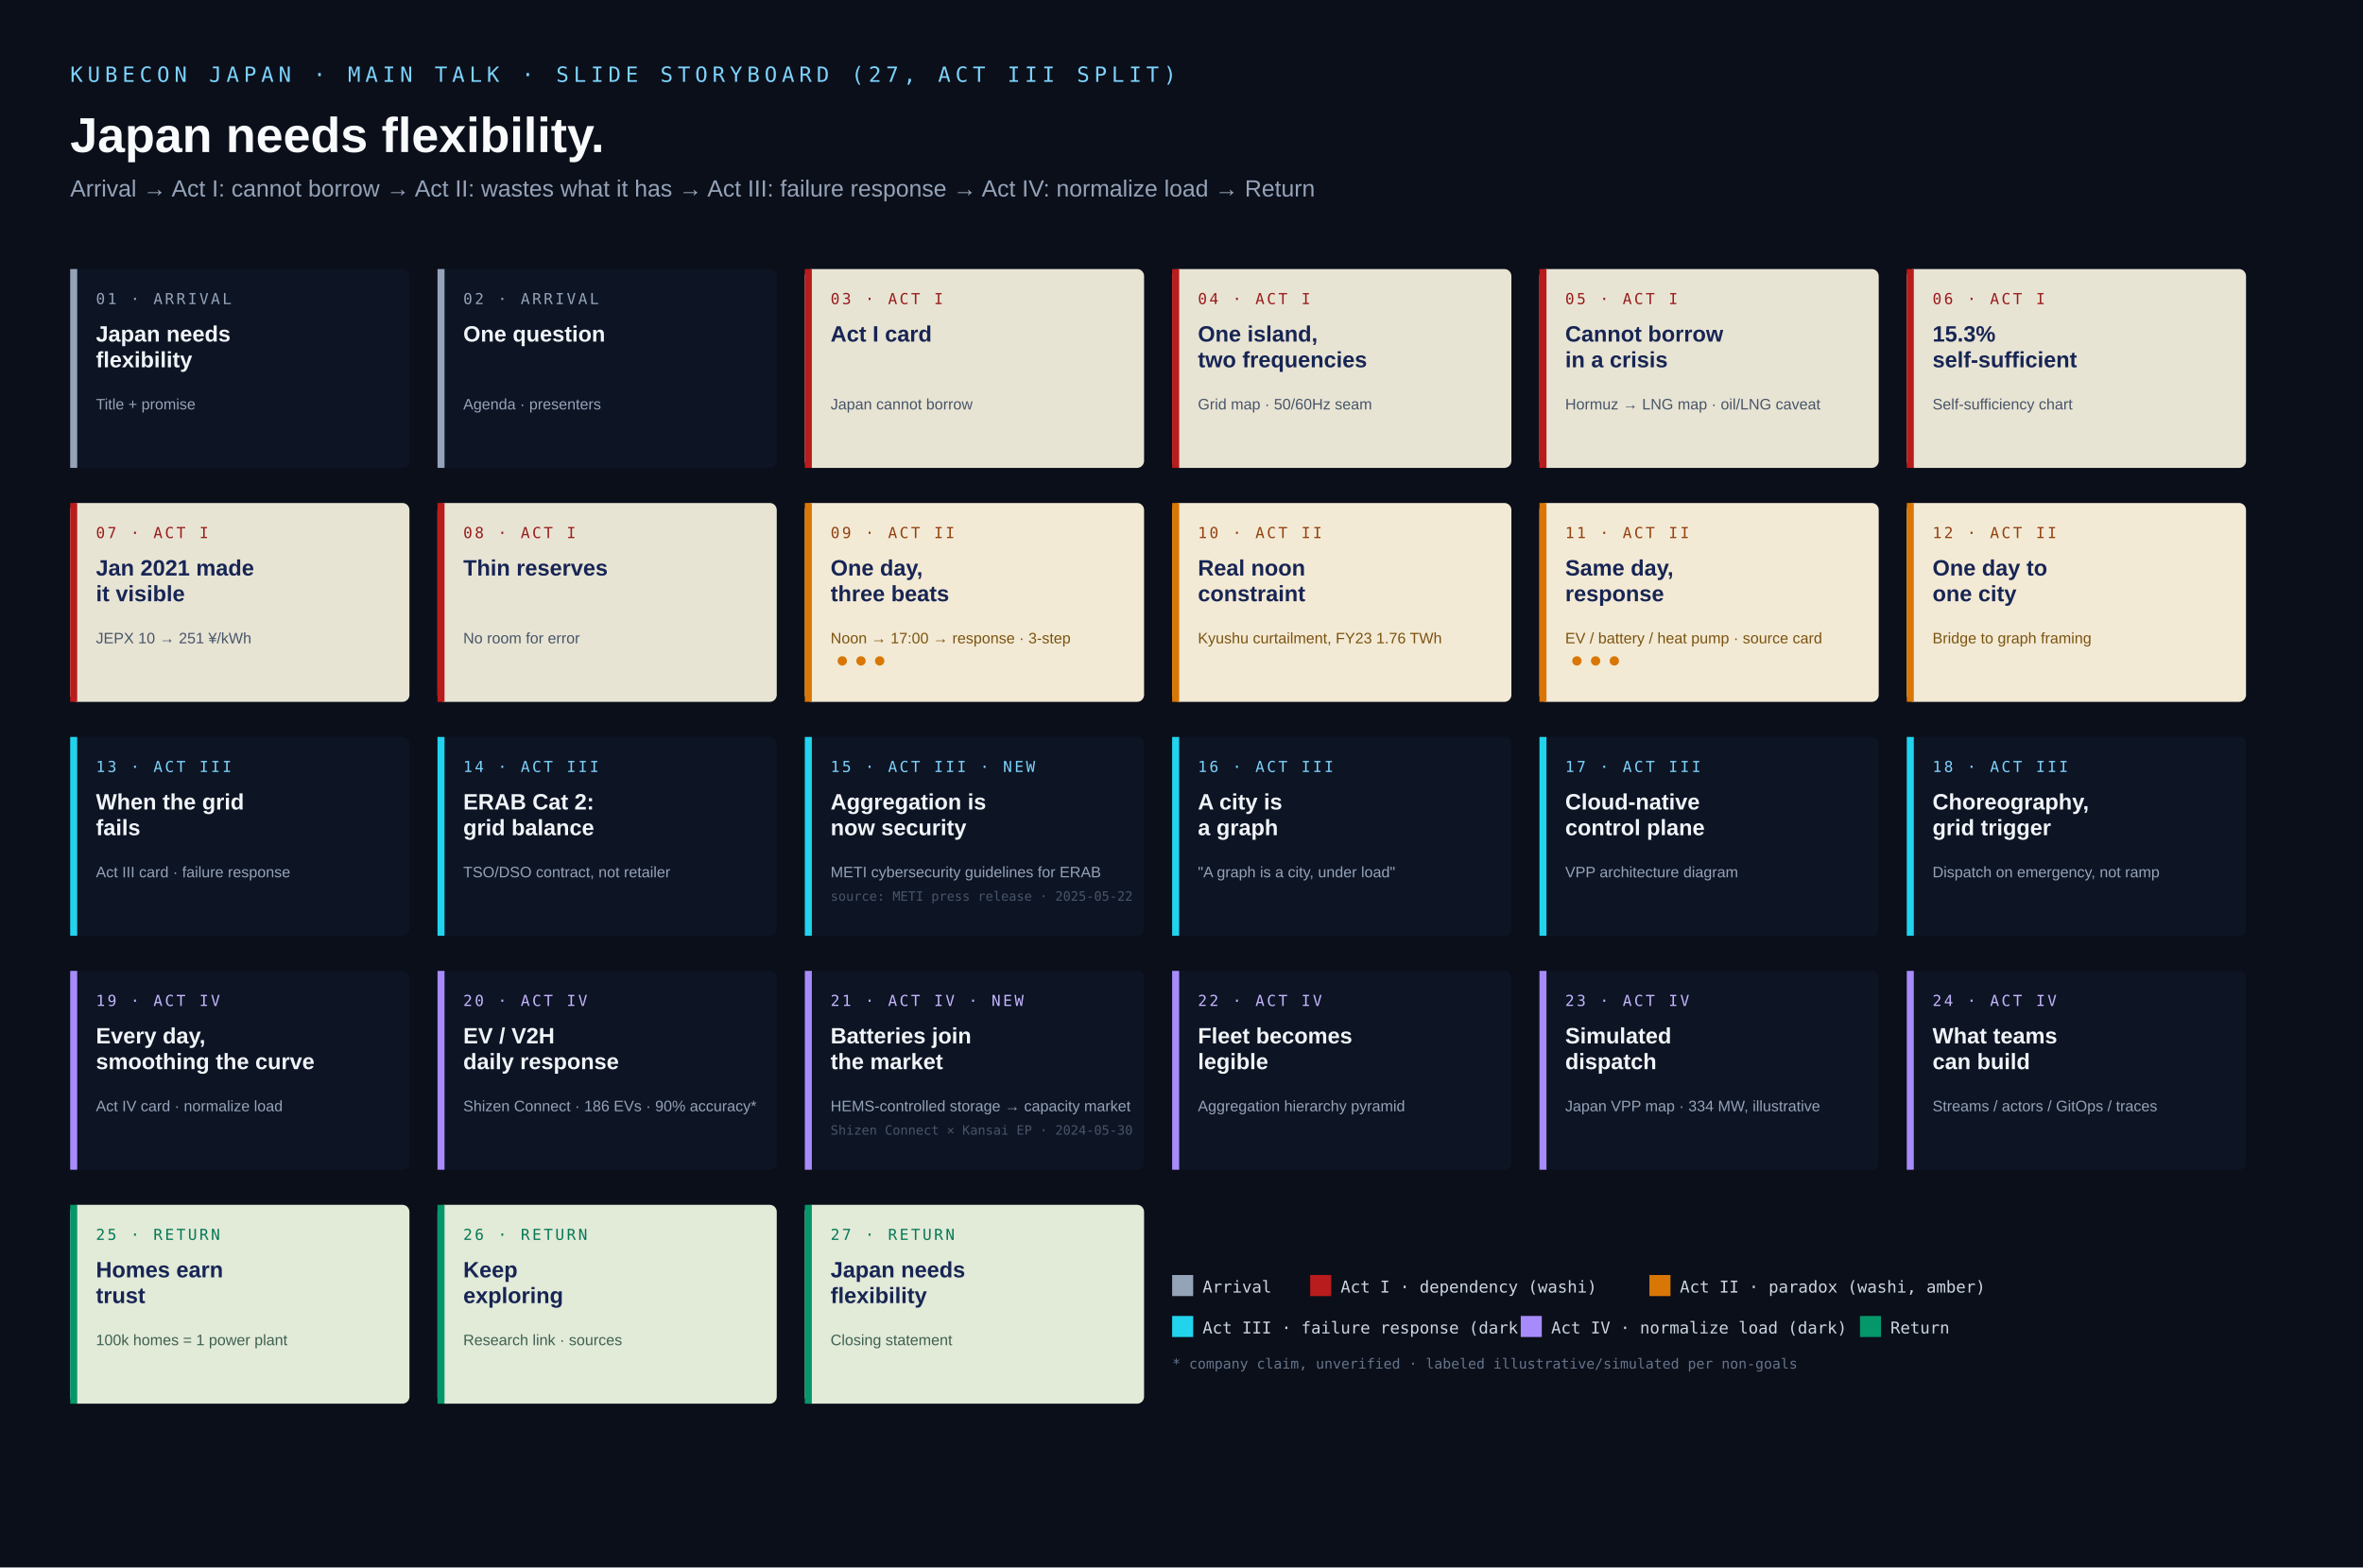
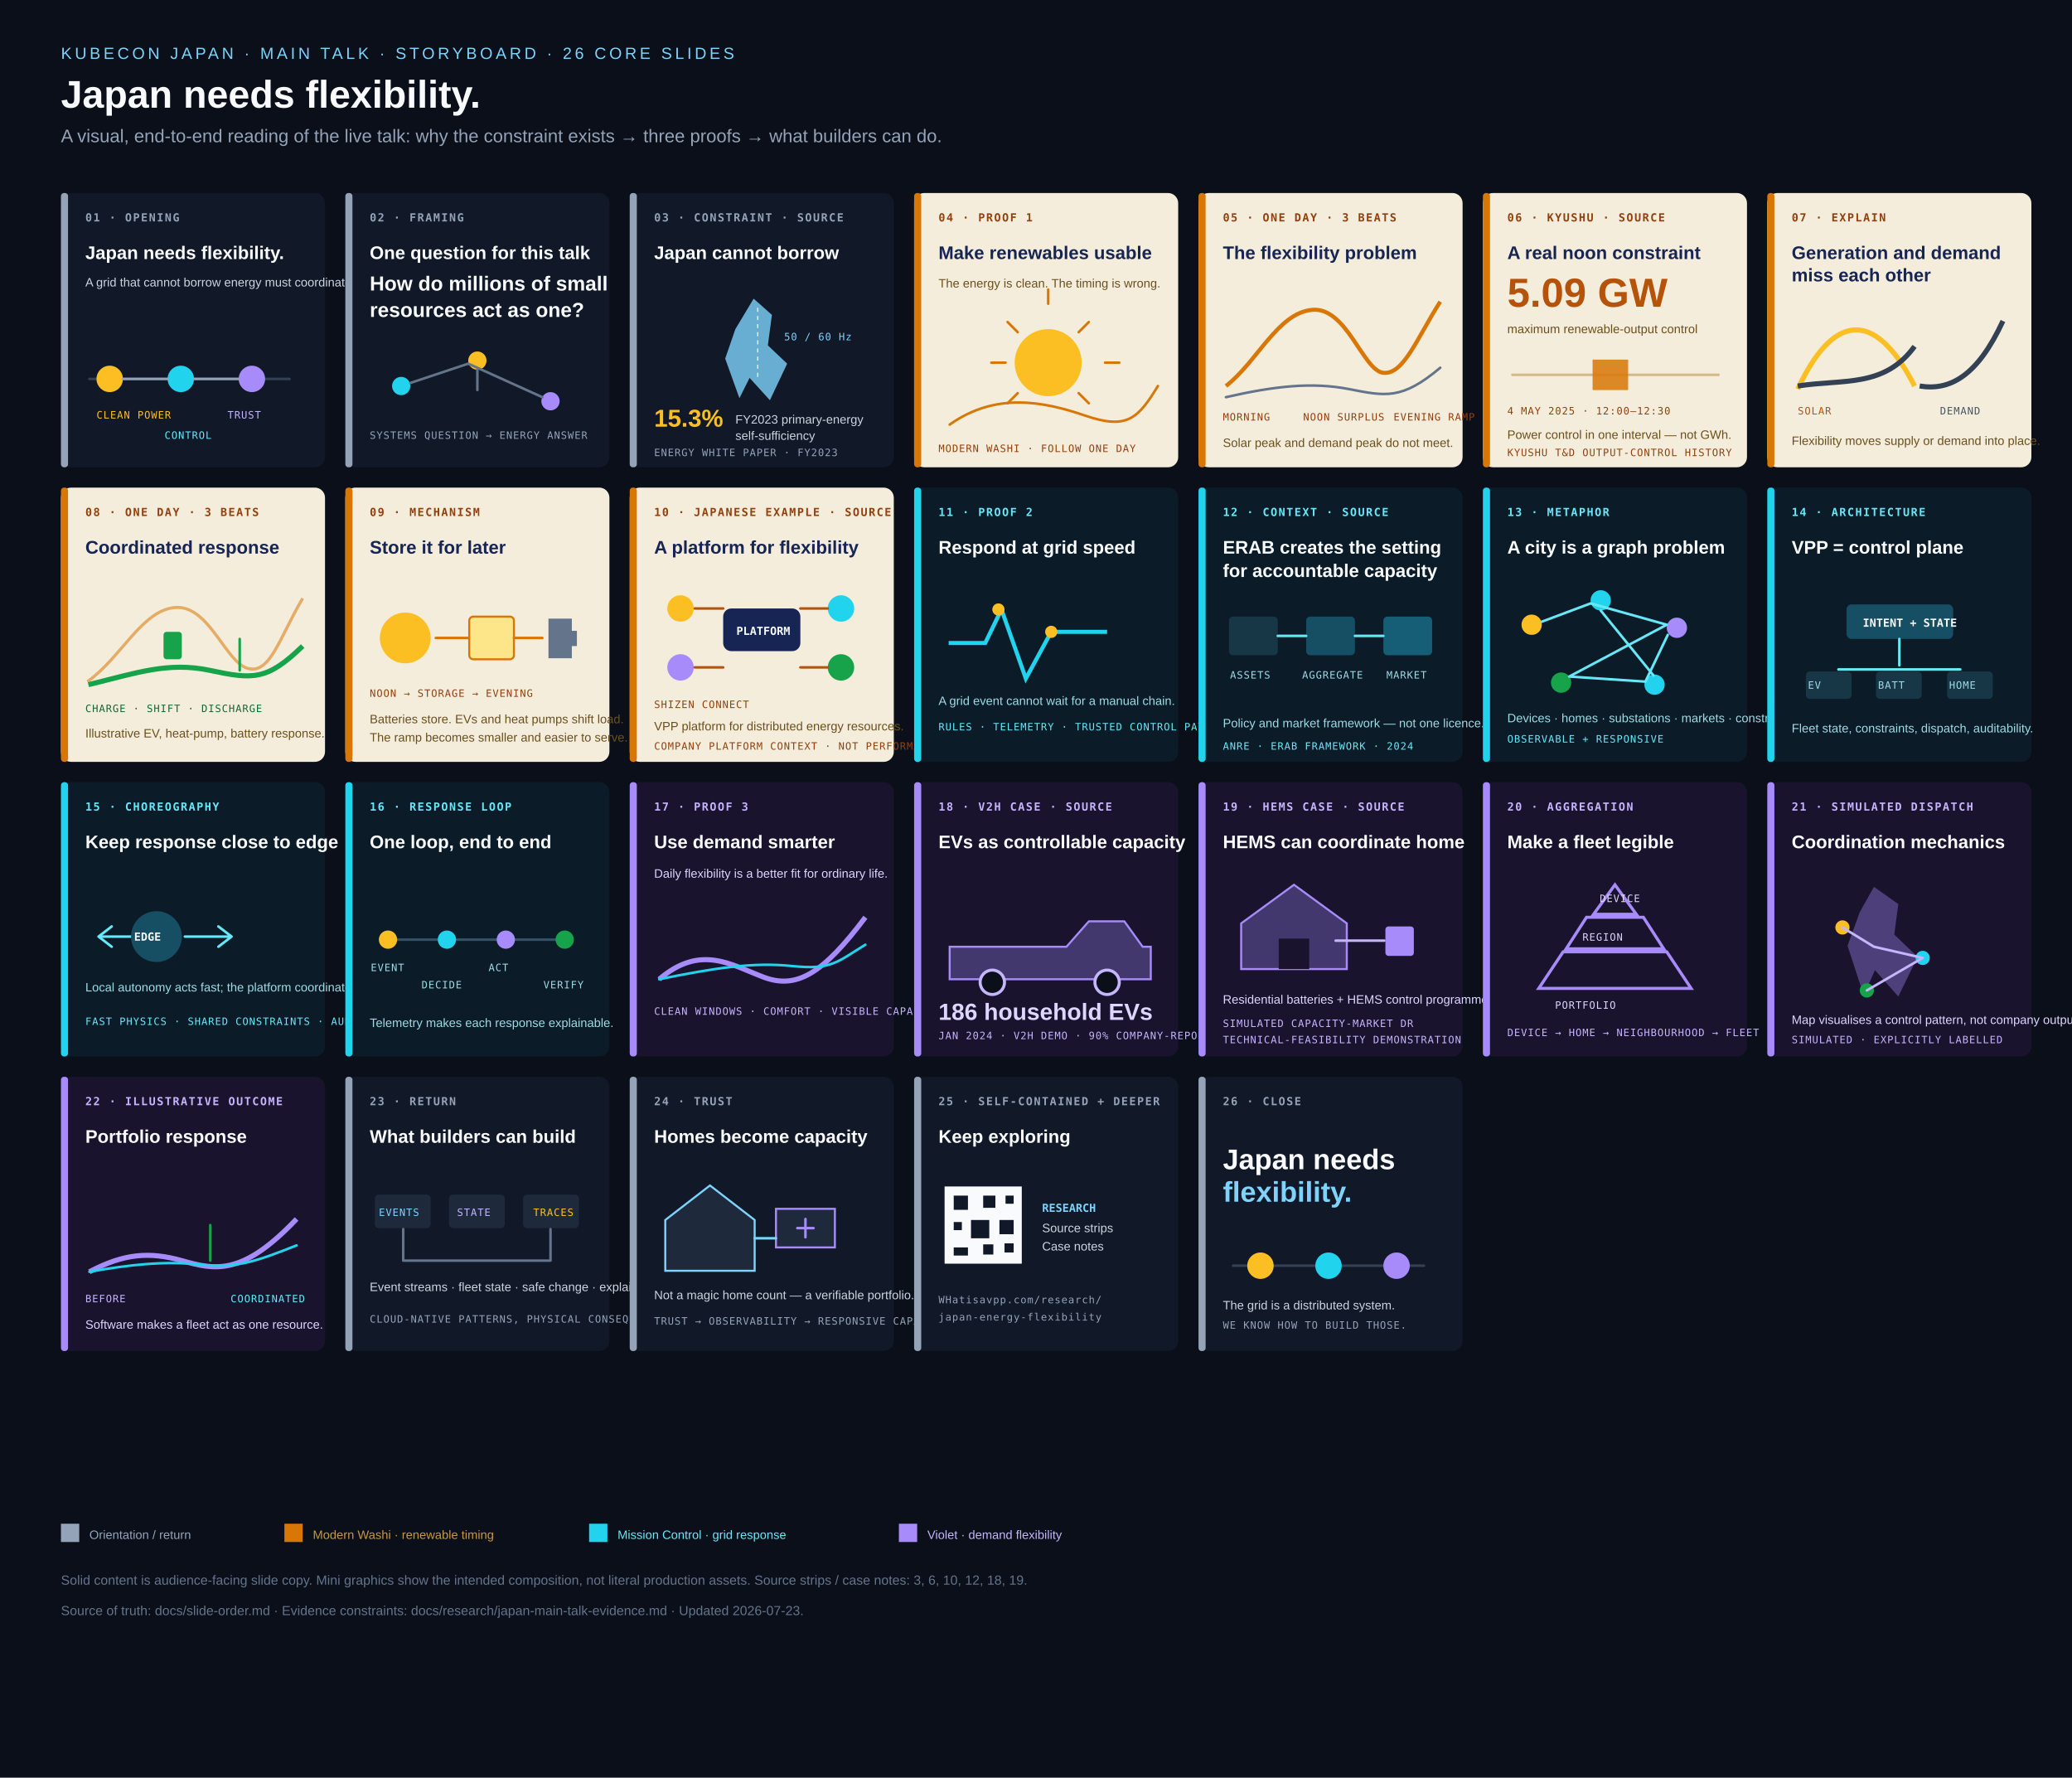
- <svg xmlns="http://www.w3.org/2000/svg" width="2020" height="1340" viewBox="0 0 2020 1340">
-   <rect width="2020" height="1340" fill="#0b0f1a" />
-   <text x="60" y="70" fill="#7dd3fc" font-family="monospace" font-size="18" letter-spacing="4">KUBECON JAPAN · MAIN TALK · SLIDE STORYBOARD (27, ACT III SPLIT)</text>
-   <text x="60" y="130" fill="#f8fafc" font-family="Arial, sans-serif" font-size="42" font-weight="700">Japan needs flexibility.</text>
-   <text x="60" y="168" fill="#94a3b8" font-family="Arial, sans-serif" font-size="20">Arrival → Act I: cannot borrow → Act II: wastes what it has → Act III: failure response → Act IV: normalize load → Return</text>
-   <g font-family="Arial, sans-serif">
-     <rect x="60" y="230" width="290" height="170" rx="6" fill="#0d1424" />
-     <rect x="60" y="230" width="6" height="170" fill="#94a3b8" />
-     <text x="82" y="260" fill="#94a3b8" font-family="monospace" font-size="13" letter-spacing="2">01 · ARRIVAL</text>
-     <text x="82" y="292" fill="#f1f5f9" font-size="19" font-weight="700">Japan needs</text>
-     <text x="82" y="314" fill="#f1f5f9" font-size="19" font-weight="700">flexibility</text>
-     <text x="82" y="350" fill="#94a3b8" font-size="13">Title + promise</text>
-     <rect x="374" y="230" width="290" height="170" rx="6" fill="#0d1424" />
-     <rect x="374" y="230" width="6" height="170" fill="#94a3b8" />
-     <text x="396" y="260" fill="#94a3b8" font-family="monospace" font-size="13" letter-spacing="2">02 · ARRIVAL</text>
-     <text x="396" y="292" fill="#f1f5f9" font-size="19" font-weight="700">One question</text>
-     <text x="396" y="350" fill="#94a3b8" font-size="13">Agenda · presenters</text>
-     <rect x="688" y="230" width="290" height="170" rx="6" fill="#E8E4D4" />
-     <rect x="688" y="230" width="6" height="170" fill="#B91C1C" />
-     <text x="710" y="260" fill="#991b1b" font-family="monospace" font-size="13" letter-spacing="2">03 · ACT I</text>
-     <text x="710" y="292" fill="#172554" font-size="19" font-weight="700">Act I card</text>
-     <text x="710" y="350" fill="#475569" font-size="13">Japan cannot borrow</text>
-     <rect x="1002" y="230" width="290" height="170" rx="6" fill="#E8E4D4" />
-     <rect x="1002" y="230" width="6" height="170" fill="#B91C1C" />
-     <text x="1024" y="260" fill="#991b1b" font-family="monospace" font-size="13" letter-spacing="2">04 · ACT I</text>
-     <text x="1024" y="292" fill="#172554" font-size="19" font-weight="700">One island,</text>
-     <text x="1024" y="314" fill="#172554" font-size="19" font-weight="700">two frequencies</text>
-     <text x="1024" y="350" fill="#475569" font-size="13">Grid map · 50/60Hz seam</text>
-     <rect x="1316" y="230" width="290" height="170" rx="6" fill="#E8E4D4" />
-     <rect x="1316" y="230" width="6" height="170" fill="#B91C1C" />
-     <text x="1338" y="260" fill="#991b1b" font-family="monospace" font-size="13" letter-spacing="2">05 · ACT I</text>
-     <text x="1338" y="292" fill="#172554" font-size="19" font-weight="700">Cannot borrow</text>
-     <text x="1338" y="314" fill="#172554" font-size="19" font-weight="700">in a crisis</text>
-     <text x="1338" y="350" fill="#475569" font-size="13">Hormuz → LNG map · oil/LNG caveat</text>
-     <rect x="1630" y="230" width="290" height="170" rx="6" fill="#E8E4D4" />
-     <rect x="1630" y="230" width="6" height="170" fill="#B91C1C" />
-     <text x="1652" y="260" fill="#991b1b" font-family="monospace" font-size="13" letter-spacing="2">06 · ACT I</text>
-     <text x="1652" y="292" fill="#172554" font-size="19" font-weight="700">15.3%</text>
-     <text x="1652" y="314" fill="#172554" font-size="19" font-weight="700">self-sufficient</text>
-     <text x="1652" y="350" fill="#475569" font-size="13">Self-sufficiency chart</text>
+ <svg xmlns="http://www.w3.org/2000/svg" width="2040" height="1750" viewBox="0 0 2040 1750">
+   <rect width="2040" height="1750" fill="#0b0f1a" />
+   <style>
+     text { font-family: Arial, sans-serif; }
+     .k { font-family: monospace; font-size: 11px; letter-spacing: 1.2px; font-weight: 700; }
+     .t { font-size: 18px; font-weight: 700; }
+     .b { font-size: 12px; }
+     .s { font-family: monospace; font-size: 10px; letter-spacing: .7px; }
+     .n { font-family: monospace; font-size: 11px; font-weight: 700; }
+     .line { stroke-width: 2.5; fill: none; stroke-linecap: round; stroke-linejoin: round; }
+   </style>
+   <text x="60" y="58" fill="#7dd3fc" font-family="monospace" font-size="16" letter-spacing="3">KUBECON JAPAN · MAIN TALK · STORYBOARD · 26 CORE SLIDES</text>
+   <text x="60" y="106" fill="#f8fafc" font-size="38" font-weight="700">Japan needs flexibility.</text>
+   <text x="60" y="140" fill="#94a3b8" font-size="18">A visual, end-to-end reading of the live talk: why the constraint exists → three proofs → what builders can do.</text>
+   <g transform="translate(60 190)">
+     <g>
+       <rect width="260" height="270" rx="10" fill="#111827" />
+       <rect width="7" height="270" rx="3" fill="#94a3b8" />
+       <text x="24" y="28" fill="#94a3b8" class="k">01 · OPENING</text>
+       <text x="24" y="65" fill="#f8fafc" class="t">Japan needs flexibility.</text>
+       <text x="24" y="92" fill="#cbd5e1" class="b">A grid that cannot borrow energy must coordinate what it has.</text>
+       <path d="M28 183 H225" stroke="#334155" class="line" />
+       <circle cx="48" cy="183" r="13" fill="#fbbf24" />
+       <circle cx="118" cy="183" r="13" fill="#22d3ee" />
+       <circle cx="188" cy="183" r="13" fill="#a78bfa" />
+       <path d="M61 183H105M131 183H175" stroke="#94a3b8" class="line" />
+       <text x="35" y="222" fill="#fbbf24" class="s">CLEAN POWER</text>
+       <text x="102" y="242" fill="#67e8f9" class="s">CONTROL</text>
+       <text x="164" y="222" fill="#c4b5fd" class="s">TRUST</text>
+     </g>
+     <g transform="translate(280 0)">
+       <rect width="260" height="270" rx="10" fill="#111827" />
+       <rect width="7" height="270" rx="3" fill="#94a3b8" />
+       <text x="24" y="28" fill="#94a3b8" class="k">02 · FRAMING</text>
+       <text x="24" y="65" fill="#f8fafc" class="t">One question for this talk</text>
+       <text x="24" y="96" fill="#f8fafc" font-size="20" font-weight="700">How do millions of small</text>
+       <text x="24" y="122" fill="#f8fafc" font-size="20" font-weight="700">resources act as one?</text>
+       <circle cx="55" cy="190" r="9" fill="#22d3ee" />
+       <circle cx="130" cy="165" r="9" fill="#fbbf24" />
+       <circle cx="202" cy="205" r="9" fill="#a78bfa" />
+       <path d="M64 187 L121 168 194 201M130 174V194" stroke="#64748b" class="line" />
+       <text x="24" y="242" fill="#94a3b8" class="s">SYSTEMS QUESTION → ENERGY ANSWER</text>
+     </g>
+     <g transform="translate(560 0)">
+       <rect width="260" height="270" rx="10" fill="#111827" />
+       <rect width="7" height="270" rx="3" fill="#94a3b8" />
+       <text x="24" y="28" fill="#94a3b8" class="k">03 · CONSTRAINT · SOURCE</text>
+       <text x="24" y="65" fill="#f8fafc" class="t">Japan cannot borrow</text>
+       <path d="M122 104 l18 16 -4 30 19 18 -17 36 -20 -22 -10 20 -14 -39 10 -29z" fill="#7dd3fc" opacity=".8" />
+       <path d="M126 113v72" stroke="#f8fafc" stroke-dasharray="4 4" />
+       <text x="152" y="145" fill="#7dd3fc" class="s">50 / 60 Hz</text>
+       <text x="24" y="230" fill="#fbbf24" font-size="24" font-weight="700">15.3%</text>
+       <text x="104" y="227" fill="#cbd5e1" class="b">FY2023 primary-energy</text>
+       <text x="104" y="243" fill="#cbd5e1" class="b">self-sufficiency</text>
+       <text x="24" y="259" fill="#94a3b8" class="s">ENERGY WHITE PAPER · FY2023</text>
+     </g>
+     <g transform="translate(840 0)">
+       <rect width="260" height="270" rx="10" fill="#f4eddc" />
+       <rect width="7" height="270" rx="3" fill="#d97706" />
+       <text x="24" y="28" fill="#92400e" class="k">04 · PROOF 1</text>
+       <text x="24" y="65" fill="#172554" class="t">Make renewables usable</text>
+       <text x="24" y="93" fill="#6b4f1d" class="b">The energy is clean. The timing is wrong.</text>
+       <circle cx="132" cy="167" r="33" fill="#fbbf24" />
+       <path d="M132 109v-14M90 167H76M188 167h14M102 137l-10-10M162 137l10-10M102 197l-10 10M162 197l10 10" stroke="#d97706" class="line" />
+       <path d="M35 228 C80 196 127 205 168 219 S220 223 240 190" stroke="#d97706" class="line" />
+       <text x="24" y="255" fill="#92400e" class="s">MODERN WASHI · FOLLOW ONE DAY</text>
+     </g>
+     <g transform="translate(1120 0)">
+       <rect width="260" height="270" rx="10" fill="#f4eddc" />
+       <rect width="7" height="270" rx="3" fill="#d97706" />
+       <text x="24" y="28" fill="#92400e" class="k">05 · ONE DAY · 3 BEATS</text>
+       <text x="24" y="65" fill="#172554" class="t">The flexibility problem</text>
+       <path d="M27 190 C58 166 78 118 112 115 S162 175 182 177 S215 143 238 107" stroke="#d97706" stroke-width="4" fill="none" />
+       <path d="M27 201 C75 190 112 186 148 193 S200 204 238 172" stroke="#64748b" class="line" />
+       <text x="24" y="224" fill="#92400e" class="s">MORNING</text>
+       <text x="103" y="224" fill="#92400e" class="s">NOON SURPLUS</text>
+       <text x="192" y="224" fill="#92400e" class="s">EVENING RAMP</text>
+       <text x="24" y="250" fill="#6b4f1d" class="b">Solar peak and demand peak do not meet.</text>
+     </g>
+     <g transform="translate(1400 0)">
+       <rect width="260" height="270" rx="10" fill="#f4eddc" />
+       <rect width="7" height="270" rx="3" fill="#d97706" />
+       <text x="24" y="28" fill="#92400e" class="k">06 · KYUSHU · SOURCE</text>
+       <text x="24" y="65" fill="#172554" class="t">A real noon constraint</text>
+       <text x="24" y="112" fill="#b45309" font-size="40" font-weight="700">5.09 GW</text>
+       <text x="24" y="138" fill="#6b4f1d" class="b">maximum renewable-output control</text>
+       <path d="M29 179 H232" stroke="#d6b98a" class="line" />
+       <rect x="108" y="164" width="35" height="30" fill="#d97706" opacity=".85" />
+       <text x="24" y="218" fill="#92400e" class="s">4 MAY 2025 · 12:00–12:30</text>
+       <text x="24" y="242" fill="#6b4f1d" class="b">Power control in one interval — not GWh.</text>
+       <text x="24" y="259" fill="#92400e" class="s">KYUSHU T&amp;D OUTPUT-CONTROL HISTORY</text>
+     </g>
+     <g transform="translate(1680 0)">
+       <rect width="260" height="270" rx="10" fill="#f4eddc" />
+       <rect width="7" height="270" rx="3" fill="#d97706" />
+       <text x="24" y="28" fill="#92400e" class="k">07 · EXPLAIN</text>
+       <text x="24" y="65" fill="#172554" class="t">Generation and demand</text>
+       <text x="24" y="87" fill="#172554" class="t">miss each other</text>
+       <path d="M30 193 C63 122 104 110 145 190" stroke="#fbbf24" stroke-width="5" fill="none" />
+       <path d="M30 190 C75 183 115 192 145 151" stroke="#334155" stroke-width="5" fill="none" />
+       <path d="M150 190 C180 195 207 180 232 126" stroke="#334155" stroke-width="5" fill="none" />
+       <text x="30" y="218" fill="#b45309" class="s">SOLAR</text>
+       <text x="170" y="218" fill="#475569" class="s">DEMAND</text>
+       <text x="24" y="248" fill="#6b4f1d" class="b">Flexibility moves supply or demand into place.</text>
+     </g>
+     <g transform="translate(0 290)">
+       <rect width="260" height="270" rx="10" fill="#f4eddc" />
+       <rect width="7" height="270" rx="3" fill="#d97706" />
+       <text x="24" y="28" fill="#92400e" class="k">08 · ONE DAY · 3 BEATS</text>
+       <text x="24" y="65" fill="#172554" class="t">Coordinated response</text>
+       <path d="M26 191 C59 168 80 120 113 118 S162 172 184 178 S215 148 238 109" stroke="#d97706" stroke-width="3" fill="none" opacity=".55" />
+       <path d="M27 194 C73 183 105 171 147 180 S203 190 238 156" stroke="#16a34a" stroke-width="5" fill="none" />
+       <rect x="101" y="142" width="18" height="27" rx="3" fill="#16a34a" />
+       <path d="M176 180v-31" stroke="#16a34a" class="line" />
+       <text x="24" y="221" fill="#166534" class="s">CHARGE · SHIFT · DISCHARGE</text>
+       <text x="24" y="246" fill="#6b4f1d" class="b">Illustrative EV, heat-pump, battery response.</text>
+     </g>
+     <g transform="translate(280 290)">
+       <rect width="260" height="270" rx="10" fill="#f4eddc" />
+       <rect width="7" height="270" rx="3" fill="#d97706" />
+       <text x="24" y="28" fill="#92400e" class="k">09 · MECHANISM</text>
+       <text x="24" y="65" fill="#172554" class="t">Store it for later</text>
+       <circle cx="59" cy="148" r="25" fill="#fbbf24" />
+       <path d="M89 148h32" stroke="#d97706" class="line" />
+       <rect x="122" y="127" width="44" height="42" rx="4" fill="#fde68a" stroke="#d97706" stroke-width="2" />
+       <path d="M166 148h28" stroke="#d97706" class="line" />
+       <path d="M200 129h23v39h-23zM223 141h5v15h-5z" fill="#64748b" />
+       <text x="24" y="206" fill="#92400e" class="s">NOON → STORAGE → EVENING</text>
+       <text x="24" y="232" fill="#6b4f1d" class="b">Batteries store. EVs and heat pumps shift load.</text>
+       <text x="24" y="250" fill="#6b4f1d" class="b">The ramp becomes smaller and easier to serve.</text>
+     </g>
+     <g transform="translate(560 290)">
+       <rect width="260" height="270" rx="10" fill="#f4eddc" />
+       <rect width="7" height="270" rx="3" fill="#d97706" />
+       <text x="24" y="28" fill="#92400e" class="k">10 · JAPANESE EXAMPLE · SOURCE</text>
+       <text x="24" y="65" fill="#172554" class="t">A platform for flexibility</text>
+       <rect x="92" y="119" width="76" height="42" rx="8" fill="#172554" />
+       <text x="105" y="145" fill="#f8fafc" class="n">PLATFORM</text>
+       <circle cx="50" cy="119" r="13" fill="#fbbf24" />
+       <circle cx="50" cy="177" r="13" fill="#a78bfa" />
+       <circle cx="208" cy="119" r="13" fill="#22d3ee" />
+       <circle cx="208" cy="177" r="13" fill="#16a34a" />
+       <path d="M64 119h28M64 177h28M168 119h27M168 177h27" stroke="#b45309" class="line" />
+       <text x="24" y="217" fill="#92400e" class="s">SHIZEN CONNECT</text>
+       <text x="24" y="239" fill="#6b4f1d" class="b">VPP platform for distributed energy resources.</text>
+       <text x="24" y="258" fill="#92400e" class="s">COMPANY PLATFORM CONTEXT · NOT PERFORMANCE</text>
+     </g>
+     <g transform="translate(840 290)">
+       <rect width="260" height="270" rx="10" fill="#0b1c28" />
+       <rect width="7" height="270" rx="3" fill="#22d3ee" />
+       <text x="24" y="28" fill="#67e8f9" class="k">11 · PROOF 2</text>
+       <text x="24" y="65" fill="#f8fafc" class="t">Respond at grid speed</text>
+       <path d="M34 153h36l16-33 24 68 25-46h55" stroke="#22d3ee" stroke-width="4" fill="none" />
+       <circle cx="83" cy="120" r="6" fill="#fbbf24" />
+       <circle cx="135" cy="142" r="6" fill="#fbbf24" />
+       <text x="24" y="214" fill="#9ddbe5" class="b">A grid event cannot wait for a manual chain.</text>
+       <text x="24" y="239" fill="#67e8f9" class="s">RULES · TELEMETRY · TRUSTED CONTROL PATH</text>
+     </g>
+     <g transform="translate(1120 290)">
+       <rect width="260" height="270" rx="10" fill="#0b1c28" />
+       <rect width="7" height="270" rx="3" fill="#22d3ee" />
+       <text x="24" y="28" fill="#67e8f9" class="k">12 · CONTEXT · SOURCE</text>
+       <text x="24" y="65" fill="#f8fafc" class="t">ERAB creates the setting</text>
+       <text x="24" y="88" fill="#f8fafc" class="t">for accountable capacity</text>
+       <rect x="30" y="127" width="48" height="38" rx="4" fill="#173747" />
+       <rect x="106" y="127" width="48" height="38" rx="4" fill="#164e63" />
+       <rect x="182" y="127" width="48" height="38" rx="4" fill="#155e75" />
+       <path d="M78 146h28M154 146h28" stroke="#67e8f9" class="line" />
+       <text x="31" y="188" fill="#9ddbe5" class="s">ASSETS</text>
+       <text x="102" y="188" fill="#9ddbe5" class="s">AGGREGATE</text>
+       <text x="185" y="188" fill="#9ddbe5" class="s">MARKET</text>
+       <text x="24" y="236" fill="#9ddbe5" class="b">Policy and market framework — not one licence.</text>
+       <text x="24" y="258" fill="#67e8f9" class="s">ANRE · ERAB FRAMEWORK · 2024</text>
+     </g>
+     <g transform="translate(1400 290)">
+       <rect width="260" height="270" rx="10" fill="#0b1c28" />
+       <rect width="7" height="270" rx="3" fill="#22d3ee" />
+       <text x="24" y="28" fill="#67e8f9" class="k">13 · METAPHOR</text>
+       <text x="24" y="65" fill="#f8fafc" class="t">A city is a graph problem</text>
+       <circle cx="48" cy="135" r="10" fill="#fbbf24" />
+       <circle cx="116" cy="111" r="10" fill="#22d3ee" />
+       <circle cx="191" cy="138" r="10" fill="#a78bfa" />
+       <circle cx="77" cy="192" r="10" fill="#16a34a" />
+       <circle cx="169" cy="194" r="10" fill="#22d3ee" />
+       <path d="M58 132l48-18 75 21-96 51 75 5 22-46M116 121l52 64" stroke="#67e8f9" class="line" />
+       <text x="24" y="231" fill="#9ddbe5" class="b">Devices · homes · substations · markets · constraints</text>
+       <text x="24" y="251" fill="#67e8f9" class="s">OBSERVABLE + RESPONSIVE</text>
+     </g>
+     <g transform="translate(1680 290)">
+       <rect width="260" height="270" rx="10" fill="#0b1c28" />
+       <rect width="7" height="270" rx="3" fill="#22d3ee" />
+       <text x="24" y="28" fill="#67e8f9" class="k">14 · ARCHITECTURE</text>
+       <text x="24" y="65" fill="#f8fafc" class="t">VPP = control plane</text>
+       <rect x="78" y="115" width="105" height="34" rx="5" fill="#164e63" />
+       <text x="94" y="137" fill="#f8fafc" class="n">INTENT + STATE</text>
+       <path d="M130 149v26M70 179h120" stroke="#67e8f9" class="line" />
+       <rect x="38" y="181" width="45" height="27" rx="4" fill="#173747" />
+       <rect x="107" y="181" width="45" height="27" rx="4" fill="#173747" />
+       <rect x="177" y="181" width="45" height="27" rx="4" fill="#173747" />
+       <text x="40" y="198" fill="#9ddbe5" class="s">EV</text>
+       <text x="109" y="198" fill="#9ddbe5" class="s">BATT</text>
+       <text x="179" y="198" fill="#9ddbe5" class="s">HOME</text>
+       <text x="24" y="241" fill="#9ddbe5" class="b">Fleet state, constraints, dispatch, auditability.</text>
+     </g>
+     <g transform="translate(0 580)">
+       <rect width="260" height="270" rx="10" fill="#0b1c28" />
+       <rect width="7" height="270" rx="3" fill="#22d3ee" />
+       <text x="24" y="28" fill="#67e8f9" class="k">15 · CHOREOGRAPHY</text>
+       <text x="24" y="65" fill="#f8fafc" class="t">Keep response close to edge</text>
+       <path d="M37 152h46M122 152h46M37 152l13-10M37 152l13 10M168 152l-13-10M168 152l-13 10" stroke="#67e8f9" class="line" />
+       <circle cx="94" cy="152" r="25" fill="#164e63" />
+       <text x="72" y="156" fill="#f8fafc" class="n">EDGE</text>
+       <text x="24" y="206" fill="#9ddbe5" class="b">Local autonomy acts fast; the platform coordinates intent.</text>
+       <text x="24" y="239" fill="#67e8f9" class="s">FAST PHYSICS · SHARED CONSTRAINTS · AUDIT</text>
+     </g>
+     <g transform="translate(280 580)">
+       <rect width="260" height="270" rx="10" fill="#0b1c28" />
+       <rect width="7" height="270" rx="3" fill="#22d3ee" />
+       <text x="24" y="28" fill="#67e8f9" class="k">16 · RESPONSE LOOP</text>
+       <text x="24" y="65" fill="#f8fafc" class="t">One loop, end to end</text>
+       <path d="M35 155 H219" stroke="#335266" class="line" />
+       <circle cx="42" cy="155" r="9" fill="#fbbf24" />
+       <circle cx="100" cy="155" r="9" fill="#22d3ee" />
+       <circle cx="158" cy="155" r="9" fill="#a78bfa" />
+       <circle cx="216" cy="155" r="9" fill="#16a34a" />
+       <text x="25" y="186" fill="#9ddbe5" class="s">EVENT</text>
+       <text x="75" y="203" fill="#9ddbe5" class="s">DECIDE</text>
+       <text x="141" y="186" fill="#9ddbe5" class="s">ACT</text>
+       <text x="195" y="203" fill="#9ddbe5" class="s">VERIFY</text>
+       <text x="24" y="241" fill="#9ddbe5" class="b">Telemetry makes each response explainable.</text>
+     </g>
+     <g transform="translate(560 580)">
+       <rect width="260" height="270" rx="10" fill="#19132d" />
+       <rect width="7" height="270" rx="3" fill="#a78bfa" />
+       <text x="24" y="28" fill="#c4b5fd" class="k">17 · PROOF 3</text>
+       <text x="24" y="65" fill="#f8fafc" class="t">Use demand smarter</text>
+       <text x="24" y="94" fill="#ddd6fe" class="b">Daily flexibility is a better fit for ordinary life.</text>
+       <path d="M29 194 C70 159 100 180 132 192 S190 189 232 133" stroke="#a78bfa" stroke-width="5" fill="none" />
+       <path d="M29 194 C83 183 121 177 160 181 S204 177 232 160" stroke="#22d3ee" class="line" />
+       <text x="24" y="229" fill="#c4b5fd" class="s">CLEAN WINDOWS · COMFORT · VISIBLE CAPACITY</text>
+     </g>
+     <g transform="translate(840 580)">
+       <rect width="260" height="270" rx="10" fill="#19132d" />
+       <rect width="7" height="270" rx="3" fill="#a78bfa" />
+       <text x="24" y="28" fill="#c4b5fd" class="k">18 · V2H CASE · SOURCE</text>
+       <text x="24" y="65" fill="#f8fafc" class="t">EVs as controllable capacity</text>
+       <path d="M35 162h115l22-25h35l18 25h8v32H35z" fill="#43386e" stroke="#a78bfa" stroke-width="2" />
+       <circle cx="77" cy="197" r="12" fill="#0b0f1a" stroke="#c4b5fd" stroke-width="3" />
+       <circle cx="190" cy="197" r="12" fill="#0b0f1a" stroke="#c4b5fd" stroke-width="3" />
+       <text x="24" y="234" fill="#ddd6fe" font-size="23" font-weight="700">186 household EVs</text>
+       <text x="24" y="253" fill="#c4b5fd" class="s">JAN 2024 · V2H DEMO · 90% COMPANY-REPORTED</text>
+     </g>
+     <g transform="translate(1120 580)">
+       <rect width="260" height="270" rx="10" fill="#19132d" />
+       <rect width="7" height="270" rx="3" fill="#a78bfa" />
+       <text x="24" y="28" fill="#c4b5fd" class="k">19 · HEMS CASE · SOURCE</text>
+       <text x="24" y="65" fill="#f8fafc" class="t">HEMS can coordinate home</text>
+       <path d="M42 184v-45l52-38 52 38v45z" fill="#43386e" stroke="#a78bfa" stroke-width="2" />
+       <rect x="79" y="154" width="30" height="30" fill="#19132d" />
+       <path d="M135 156h48" stroke="#c4b5fd" class="line" />
+       <rect x="184" y="142" width="28" height="29" rx="3" fill="#a78bfa" />
+       <text x="24" y="218" fill="#ddd6fe" class="b">Residential batteries + HEMS control programme</text>
+       <text x="24" y="241" fill="#c4b5fd" class="s">SIMULATED CAPACITY-MARKET DR</text>
+       <text x="24" y="257" fill="#c4b5fd" class="s">TECHNICAL-FEASIBILITY DEMONSTRATION</text>
+     </g>
+     <g transform="translate(1400 580)">
+       <rect width="260" height="270" rx="10" fill="#19132d" />
+       <rect width="7" height="270" rx="3" fill="#a78bfa" />
+       <text x="24" y="28" fill="#c4b5fd" class="k">20 · AGGREGATION</text>
+       <text x="24" y="65" fill="#f8fafc" class="t">Make a fleet legible</text>
+       <path d="M55 203h150l-24-36h-102zM82 164h96l-20-31h-56zM109 130h42l-21-29z" fill="none" stroke="#a78bfa" stroke-width="3" />
+       <text x="71" y="223" fill="#ddd6fe" class="s">PORTFOLIO</text>
+       <text x="98" y="156" fill="#ddd6fe" class="s">REGION</text>
+       <text x="115" y="118" fill="#ddd6fe" class="s">DEVICE</text>
+       <text x="24" y="250" fill="#c4b5fd" class="s">DEVICE → HOME → NEIGHBOURHOOD → FLEET</text>
+     </g>
+     <g transform="translate(1680 580)">
+       <rect width="260" height="270" rx="10" fill="#19132d" />
+       <rect width="7" height="270" rx="3" fill="#a78bfa" />
+       <text x="24" y="28" fill="#c4b5fd" class="k">21 · SIMULATED DISPATCH</text>
+       <text x="24" y="65" fill="#f8fafc" class="t">Coordination mechanics</text>
+       <path d="M105 103l24 17-4 30 23 22-19 39-23-26-11 25-16-49 12-33z" fill="#4c3f7a" />
+       <circle cx="74" cy="143" r="7" fill="#fbbf24" />
+       <circle cx="153" cy="173" r="7" fill="#22d3ee" />
+       <circle cx="98" cy="205" r="7" fill="#16a34a" />
+       <path d="M74 143l31 19 48 11-55 32" stroke="#c4b5fd" class="line" />
+       <text x="24" y="238" fill="#ddd6fe" class="b">Map visualises a control pattern, not company output.</text>
+       <text x="24" y="257" fill="#c4b5fd" class="s">SIMULATED · EXPLICITLY LABELLED</text>
+     </g>
+     <g transform="translate(0 870)">
+       <rect width="260" height="270" rx="10" fill="#19132d" />
+       <rect width="7" height="270" rx="3" fill="#a78bfa" />
+       <text x="24" y="28" fill="#c4b5fd" class="k">22 · ILLUSTRATIVE OUTCOME</text>
+       <text x="24" y="65" fill="#f8fafc" class="t">Portfolio response</text>
+       <path d="M28 192 C62 174 87 172 119 181 S178 197 232 140" stroke="#a78bfa" stroke-width="5" fill="none" />
+       <path d="M28 192 C67 185 103 181 138 185 S194 181 232 166" stroke="#22d3ee" class="line" />
+       <path d="M147 181v-35" stroke="#16a34a" class="line" />
+       <text x="24" y="222" fill="#c4b5fd" class="s">BEFORE</text>
+       <text x="167" y="222" fill="#67e8f9" class="s">COORDINATED</text>
+       <text x="24" y="248" fill="#ddd6fe" class="b">Software makes a fleet act as one resource.</text>
+     </g>
+     <g transform="translate(280 870)">
+       <rect width="260" height="270" rx="10" fill="#111827" />
+       <rect width="7" height="270" rx="3" fill="#94a3b8" />
+       <text x="24" y="28" fill="#94a3b8" class="k">23 · RETURN</text>
+       <text x="24" y="65" fill="#f8fafc" class="t">What builders can build</text>
+       <rect x="29" y="116" width="55" height="33" rx="4" fill="#1e293b" />
+       <rect x="102" y="116" width="55" height="33" rx="4" fill="#1e293b" />
+       <rect x="175" y="116" width="55" height="33" rx="4" fill="#1e293b" />
+       <text x="33" y="137" fill="#7dd3fc" class="s">EVENTS</text>
+       <text x="110" y="137" fill="#c4b5fd" class="s">STATE</text>
+       <text x="185" y="137" fill="#fbbf24" class="s">TRACES</text>
+       <path d="M57 150v31h145v-31" stroke="#64748b" class="line" />
+       <text x="24" y="211" fill="#cbd5e1" class="b">Event streams · fleet state · safe change · explainability</text>
+       <text x="24" y="242" fill="#94a3b8" class="s">CLOUD-NATIVE PATTERNS, PHYSICAL CONSEQUENCES</text>
+     </g>
+     <g transform="translate(560 870)">
+       <rect width="260" height="270" rx="10" fill="#111827" />
+       <rect width="7" height="270" rx="3" fill="#94a3b8" />
+       <text x="24" y="28" fill="#94a3b8" class="k">24 · TRUST</text>
+       <text x="24" y="65" fill="#f8fafc" class="t">Homes become capacity</text>
+       <path d="M35 191v-50l44-34 44 34v50z" fill="#1e293b" stroke="#7dd3fc" stroke-width="2" />
+       <path d="M144 130h58v38h-58z" fill="#1e293b" stroke="#a78bfa" stroke-width="2" />
+       <path d="M123 159h21" stroke="#7dd3fc" class="line" />
+       <path d="M173 140v18m-8-9h16" stroke="#a78bfa" class="line" />
+       <text x="24" y="219" fill="#cbd5e1" class="b">Not a magic home count — a verifiable portfolio.</text>
+       <text x="24" y="244" fill="#94a3b8" class="s">TRUST → OBSERVABILITY → RESPONSIVE CAPACITY</text>
+     </g>
+     <g transform="translate(840 870)">
+       <rect width="260" height="270" rx="10" fill="#111827" />
+       <rect width="7" height="270" rx="3" fill="#94a3b8" />
+       <text x="24" y="28" fill="#94a3b8" class="k">25 · SELF-CONTAINED + DEEPER</text>
+       <text x="24" y="65" fill="#f8fafc" class="t">Keep exploring</text>
+       <rect x="30" y="108" width="76" height="76" fill="#f8fafc" />
+       <path d="M39 117h14v14H39zM68 117h12v12H68zM90 117h8v8h-8zM39 143h8v8h-8zM56 141h18v18H56zM84 141h14v14H84zM39 168h14v8H39zM68 165h10v10H68zM89 164h9v9h-9z" fill="#111827" />
+       <text x="126" y="133" fill="#7dd3fc" class="n">RESEARCH</text>
+       <text x="126" y="153" fill="#cbd5e1" class="b">Source strips</text>
+       <text x="126" y="171" fill="#cbd5e1" class="b">Case notes</text>
+       <text x="24" y="223" fill="#94a3b8" class="s">WHatisavpp.com/research/</text>
+       <text x="24" y="240" fill="#94a3b8" class="s">japan-energy-flexibility</text>
+     </g>
+     <g transform="translate(1120 870)">
+       <rect width="260" height="270" rx="10" fill="#111827" />
+       <rect width="7" height="270" rx="3" fill="#94a3b8" />
+       <text x="24" y="28" fill="#94a3b8" class="k">26 · CLOSE</text>
+       <text x="24" y="91" fill="#f8fafc" font-size="28" font-weight="700">Japan needs</text>
+       <text x="24" y="123" fill="#7dd3fc" font-size="28" font-weight="700">flexibility.</text>
+       <path d="M34 186 H222" stroke="#334155" class="line" />
+       <circle cx="61" cy="186" r="13" fill="#fbbf24" />
+       <circle cx="128" cy="186" r="13" fill="#22d3ee" />
+       <circle cx="195" cy="186" r="13" fill="#a78bfa" />
+       <text x="24" y="229" fill="#cbd5e1" class="b">The grid is a distributed system.</text>
+       <text x="24" y="248" fill="#94a3b8" class="s">WE KNOW HOW TO BUILD THOSE.</text>
+     </g>
  </g>
-   <g font-family="Arial, sans-serif">
-     <rect x="60" y="430" width="290" height="170" rx="6" fill="#E8E4D4" />
-     <rect x="60" y="430" width="6" height="170" fill="#B91C1C" />
-     <text x="82" y="460" fill="#991b1b" font-family="monospace" font-size="13" letter-spacing="2">07 · ACT I</text>
-     <text x="82" y="492" fill="#172554" font-size="19" font-weight="700">Jan 2021 made</text>
-     <text x="82" y="514" fill="#172554" font-size="19" font-weight="700">it visible</text>
-     <text x="82" y="550" fill="#475569" font-size="13">JEPX 10 → 251 ¥/kWh</text>
-     <rect x="374" y="430" width="290" height="170" rx="6" fill="#E8E4D4" />
-     <rect x="374" y="430" width="6" height="170" fill="#B91C1C" />
-     <text x="396" y="460" fill="#991b1b" font-family="monospace" font-size="13" letter-spacing="2">08 · ACT I</text>
-     <text x="396" y="492" fill="#172554" font-size="19" font-weight="700">Thin reserves</text>
-     <text x="396" y="550" fill="#475569" font-size="13">No room for error</text>
-     <rect x="688" y="430" width="290" height="170" rx="6" fill="#F3EAD5" />
-     <rect x="688" y="430" width="6" height="170" fill="#D97706" />
-     <text x="710" y="460" fill="#92400e" font-family="monospace" font-size="13" letter-spacing="2">09 · ACT II</text>
-     <text x="710" y="492" fill="#172554" font-size="19" font-weight="700">One day,</text>
-     <text x="710" y="514" fill="#172554" font-size="19" font-weight="700">three beats</text>
-     <text x="710" y="550" fill="#7a5310" font-size="13">Noon → 17:00 → response · 3-step</text>
-     <circle cx="720" cy="565" r="4" fill="#D97706" />
-     <circle cx="736" cy="565" r="4" fill="#D97706" />
-     <circle cx="752" cy="565" r="4" fill="#D97706" />
-     <rect x="1002" y="430" width="290" height="170" rx="6" fill="#F3EAD5" />
-     <rect x="1002" y="430" width="6" height="170" fill="#D97706" />
-     <text x="1024" y="460" fill="#92400e" font-family="monospace" font-size="13" letter-spacing="2">10 · ACT II</text>
-     <text x="1024" y="492" fill="#172554" font-size="19" font-weight="700">Real noon</text>
-     <text x="1024" y="514" fill="#172554" font-size="19" font-weight="700">constraint</text>
-     <text x="1024" y="550" fill="#7a5310" font-size="13">Kyushu curtailment, FY23 1.76 TWh</text>
-     <rect x="1316" y="430" width="290" height="170" rx="6" fill="#F3EAD5" />
-     <rect x="1316" y="430" width="6" height="170" fill="#D97706" />
-     <text x="1338" y="460" fill="#92400e" font-family="monospace" font-size="13" letter-spacing="2">11 · ACT II</text>
-     <text x="1338" y="492" fill="#172554" font-size="19" font-weight="700">Same day,</text>
-     <text x="1338" y="514" fill="#172554" font-size="19" font-weight="700">response</text>
-     <text x="1338" y="550" fill="#7a5310" font-size="13">EV / battery / heat pump · source card</text>
-     <circle cx="1348" cy="565" r="4" fill="#D97706" />
-     <circle cx="1364" cy="565" r="4" fill="#D97706" />
-     <circle cx="1380" cy="565" r="4" fill="#D97706" />
-     <rect x="1630" y="430" width="290" height="170" rx="6" fill="#F3EAD5" />
-     <rect x="1630" y="430" width="6" height="170" fill="#D97706" />
-     <text x="1652" y="460" fill="#92400e" font-family="monospace" font-size="13" letter-spacing="2">12 · ACT II</text>
-     <text x="1652" y="492" fill="#172554" font-size="19" font-weight="700">One day to</text>
-     <text x="1652" y="514" fill="#172554" font-size="19" font-weight="700">one city</text>
-     <text x="1652" y="550" fill="#7a5310" font-size="13">Bridge to graph framing</text>
+   <g transform="translate(60 1500)">
+     <rect width="18" height="18" fill="#94a3b8" />
+     <text x="28" y="15" fill="#94a3b8" class="b">Orientation / return</text>
+     <rect x="220" width="18" height="18" fill="#d97706" />
+     <text x="248" y="15" fill="#c9973e" class="b">Modern Washi · renewable timing</text>
+     <rect x="520" width="18" height="18" fill="#22d3ee" />
+     <text x="548" y="15" fill="#67e8f9" class="b">Mission Control · grid response</text>
+     <rect x="825" width="18" height="18" fill="#a78bfa" />
+     <text x="853" y="15" fill="#c4b5fd" class="b">Violet · demand flexibility</text>
  </g>
-   <g font-family="Arial, sans-serif">
-     <rect x="60" y="630" width="290" height="170" rx="6" fill="#0d1424" />
-     <rect x="60" y="630" width="6" height="170" fill="#22d3ee" />
-     <text x="82" y="660" fill="#7dd3fc" font-family="monospace" font-size="13" letter-spacing="2">13 · ACT III</text>
-     <text x="82" y="692" fill="#f1f5f9" font-size="19" font-weight="700">When the grid</text>
-     <text x="82" y="714" fill="#f1f5f9" font-size="19" font-weight="700">fails</text>
-     <text x="82" y="750" fill="#94a3b8" font-size="13">Act III card · failure response</text>
-     <rect x="374" y="630" width="290" height="170" rx="6" fill="#0d1424" />
-     <rect x="374" y="630" width="6" height="170" fill="#22d3ee" />
-     <text x="396" y="660" fill="#7dd3fc" font-family="monospace" font-size="13" letter-spacing="2">14 · ACT III</text>
-     <text x="396" y="692" fill="#f1f5f9" font-size="19" font-weight="700">ERAB Cat 2:</text>
-     <text x="396" y="714" fill="#f1f5f9" font-size="19" font-weight="700">grid balance</text>
-     <text x="396" y="750" fill="#94a3b8" font-size="13">TSO/DSO contract, not retailer</text>
-     <rect x="688" y="630" width="290" height="170" rx="6" fill="#0d1424" />
-     <rect x="688" y="630" width="6" height="170" fill="#22d3ee" />
-     <text x="710" y="660" fill="#7dd3fc" font-family="monospace" font-size="13" letter-spacing="2">15 · ACT III · NEW</text>
-     <text x="710" y="692" fill="#f1f5f9" font-size="19" font-weight="700">Aggregation is</text>
-     <text x="710" y="714" fill="#f1f5f9" font-size="19" font-weight="700">now security</text>
-     <text x="710" y="750" fill="#94a3b8" font-size="13">METI cybersecurity guidelines for ERAB</text>
-     <text x="710" y="770" fill="#475569" font-family="monospace" font-size="11">source: METI press release · 2025-05-22</text>
-     <rect x="1002" y="630" width="290" height="170" rx="6" fill="#0d1424" />
-     <rect x="1002" y="630" width="6" height="170" fill="#22d3ee" />
-     <text x="1024" y="660" fill="#7dd3fc" font-family="monospace" font-size="13" letter-spacing="2">16 · ACT III</text>
-     <text x="1024" y="692" fill="#f1f5f9" font-size="19" font-weight="700">A city is</text>
-     <text x="1024" y="714" fill="#f1f5f9" font-size="19" font-weight="700">a graph</text>
-     <text x="1024" y="750" fill="#94a3b8" font-size="13">"A graph is a city, under load"</text>
-     <rect x="1316" y="630" width="290" height="170" rx="6" fill="#0d1424" />
-     <rect x="1316" y="630" width="6" height="170" fill="#22d3ee" />
-     <text x="1338" y="660" fill="#7dd3fc" font-family="monospace" font-size="13" letter-spacing="2">17 · ACT III</text>
-     <text x="1338" y="692" fill="#f1f5f9" font-size="19" font-weight="700">Cloud-native</text>
-     <text x="1338" y="714" fill="#f1f5f9" font-size="19" font-weight="700">control plane</text>
-     <text x="1338" y="750" fill="#94a3b8" font-size="13">VPP architecture diagram</text>
-     <rect x="1630" y="630" width="290" height="170" rx="6" fill="#0d1424" />
-     <rect x="1630" y="630" width="6" height="170" fill="#22d3ee" />
-     <text x="1652" y="660" fill="#7dd3fc" font-family="monospace" font-size="13" letter-spacing="2">18 · ACT III</text>
-     <text x="1652" y="692" fill="#f1f5f9" font-size="19" font-weight="700">Choreography,</text>
-     <text x="1652" y="714" fill="#f1f5f9" font-size="19" font-weight="700">grid trigger</text>
-     <text x="1652" y="750" fill="#94a3b8" font-size="13">Dispatch on emergency, not ramp</text>
-   </g>
-   <g font-family="Arial, sans-serif">
-     <rect x="60" y="830" width="290" height="170" rx="6" fill="#0d1424" />
-     <rect x="60" y="830" width="6" height="170" fill="#a78bfa" />
-     <text x="82" y="860" fill="#c4b5fd" font-family="monospace" font-size="13" letter-spacing="2">19 · ACT IV</text>
-     <text x="82" y="892" fill="#f1f5f9" font-size="19" font-weight="700">Every day,</text>
-     <text x="82" y="914" fill="#f1f5f9" font-size="19" font-weight="700">smoothing the curve</text>
-     <text x="82" y="950" fill="#94a3b8" font-size="13">Act IV card · normalize load</text>
-     <rect x="374" y="830" width="290" height="170" rx="6" fill="#0d1424" />
-     <rect x="374" y="830" width="6" height="170" fill="#a78bfa" />
-     <text x="396" y="860" fill="#c4b5fd" font-family="monospace" font-size="13" letter-spacing="2">20 · ACT IV</text>
-     <text x="396" y="892" fill="#f1f5f9" font-size="19" font-weight="700">EV / V2H</text>
-     <text x="396" y="914" fill="#f1f5f9" font-size="19" font-weight="700">daily response</text>
-     <text x="396" y="950" fill="#94a3b8" font-size="13">Shizen Connect · 186 EVs · 90% accuracy*</text>
-     <rect x="688" y="830" width="290" height="170" rx="6" fill="#0d1424" />
-     <rect x="688" y="830" width="6" height="170" fill="#a78bfa" />
-     <text x="710" y="860" fill="#c4b5fd" font-family="monospace" font-size="13" letter-spacing="2">21 · ACT IV · NEW</text>
-     <text x="710" y="892" fill="#f1f5f9" font-size="19" font-weight="700">Batteries join</text>
-     <text x="710" y="914" fill="#f1f5f9" font-size="19" font-weight="700">the market</text>
-     <text x="710" y="950" fill="#94a3b8" font-size="13">HEMS-controlled storage → capacity market</text>
-     <text x="710" y="970" fill="#475569" font-family="monospace" font-size="11">Shizen Connect × Kansai EP · 2024-05-30</text>
-     <rect x="1002" y="830" width="290" height="170" rx="6" fill="#0d1424" />
-     <rect x="1002" y="830" width="6" height="170" fill="#a78bfa" />
-     <text x="1024" y="860" fill="#c4b5fd" font-family="monospace" font-size="13" letter-spacing="2">22 · ACT IV</text>
-     <text x="1024" y="892" fill="#f1f5f9" font-size="19" font-weight="700">Fleet becomes</text>
-     <text x="1024" y="914" fill="#f1f5f9" font-size="19" font-weight="700">legible</text>
-     <text x="1024" y="950" fill="#94a3b8" font-size="13">Aggregation hierarchy pyramid</text>
-     <rect x="1316" y="830" width="290" height="170" rx="6" fill="#0d1424" />
-     <rect x="1316" y="830" width="6" height="170" fill="#a78bfa" />
-     <text x="1338" y="860" fill="#c4b5fd" font-family="monospace" font-size="13" letter-spacing="2">23 · ACT IV</text>
-     <text x="1338" y="892" fill="#f1f5f9" font-size="19" font-weight="700">Simulated</text>
-     <text x="1338" y="914" fill="#f1f5f9" font-size="19" font-weight="700">dispatch</text>
-     <text x="1338" y="950" fill="#94a3b8" font-size="13">Japan VPP map · 334 MW, illustrative</text>
-     <rect x="1630" y="830" width="290" height="170" rx="6" fill="#0d1424" />
-     <rect x="1630" y="830" width="6" height="170" fill="#a78bfa" />
-     <text x="1652" y="860" fill="#c4b5fd" font-family="monospace" font-size="13" letter-spacing="2">24 · ACT IV</text>
-     <text x="1652" y="892" fill="#f1f5f9" font-size="19" font-weight="700">What teams</text>
-     <text x="1652" y="914" fill="#f1f5f9" font-size="19" font-weight="700">can build</text>
-     <text x="1652" y="950" fill="#94a3b8" font-size="13">Streams / actors / GitOps / traces</text>
-   </g>
-   <g font-family="Arial, sans-serif">
-     <rect x="60" y="1030" width="290" height="170" rx="6" fill="#E2EAD8" />
-     <rect x="60" y="1030" width="6" height="170" fill="#059669" />
-     <text x="82" y="1060" fill="#047857" font-family="monospace" font-size="13" letter-spacing="2">25 · RETURN</text>
-     <text x="82" y="1092" fill="#172554" font-size="19" font-weight="700">Homes earn</text>
-     <text x="82" y="1114" fill="#172554" font-size="19" font-weight="700">trust</text>
-     <text x="82" y="1150" fill="#3f6152" font-size="13">100k homes = 1 power plant</text>
-     <rect x="374" y="1030" width="290" height="170" rx="6" fill="#E2EAD8" />
-     <rect x="374" y="1030" width="6" height="170" fill="#059669" />
-     <text x="396" y="1060" fill="#047857" font-family="monospace" font-size="13" letter-spacing="2">26 · RETURN</text>
-     <text x="396" y="1092" fill="#172554" font-size="19" font-weight="700">Keep</text>
-     <text x="396" y="1114" fill="#172554" font-size="19" font-weight="700">exploring</text>
-     <text x="396" y="1150" fill="#3f6152" font-size="13">Research link · sources</text>
-     <rect x="688" y="1030" width="290" height="170" rx="6" fill="#E2EAD8" />
-     <rect x="688" y="1030" width="6" height="170" fill="#059669" />
-     <text x="710" y="1060" fill="#047857" font-family="monospace" font-size="13" letter-spacing="2">27 · RETURN</text>
-     <text x="710" y="1092" fill="#172554" font-size="19" font-weight="700">Japan needs</text>
-     <text x="710" y="1114" fill="#172554" font-size="19" font-weight="700">flexibility</text>
-     <text x="710" y="1150" fill="#3f6152" font-size="13">Closing statement</text>
-   </g>
-   <g font-family="monospace" font-size="14">
-     <rect x="1002" y="1090" width="18" height="18" fill="#94a3b8" />
-     <text x="1028" y="1105" fill="#cbd5e1">Arrival</text>
-     <rect x="1120" y="1090" width="18" height="18" fill="#B91C1C" />
-     <text x="1146" y="1105" fill="#cbd5e1">Act I · dependency (washi)</text>
-     <rect x="1410" y="1090" width="18" height="18" fill="#D97706" />
-     <text x="1436" y="1105" fill="#cbd5e1">Act II · paradox (washi, amber)</text>
-     <rect x="1002" y="1125" width="18" height="18" fill="#22d3ee" />
-     <text x="1028" y="1140" fill="#cbd5e1">Act III · failure response (dark)</text>
-     <rect x="1300" y="1125" width="18" height="18" fill="#a78bfa" />
-     <text x="1326" y="1140" fill="#cbd5e1">Act IV · normalize load (dark)</text>
-     <rect x="1590" y="1125" width="18" height="18" fill="#059669" />
-     <text x="1616" y="1140" fill="#cbd5e1">Return</text>
-     <text x="1002" y="1170" fill="#64748b" font-size="12">* company claim, unverified · labeled illustrative/simulated per non-goals</text>
-   </g>
+   <text x="60" y="1560" fill="#64748b" font-size="13">Solid content is audience-facing slide copy. Mini graphics show the intended composition, not literal production assets. Source strips / case notes: 3, 6, 10, 12, 18, 19.</text>
+   <text x="60" y="1590" fill="#64748b" font-size="13">Source of truth: docs/slide-order.md · Evidence constraints: docs/research/japan-main-talk-evidence.md · Updated 2026-07-23.</text>
</svg>
